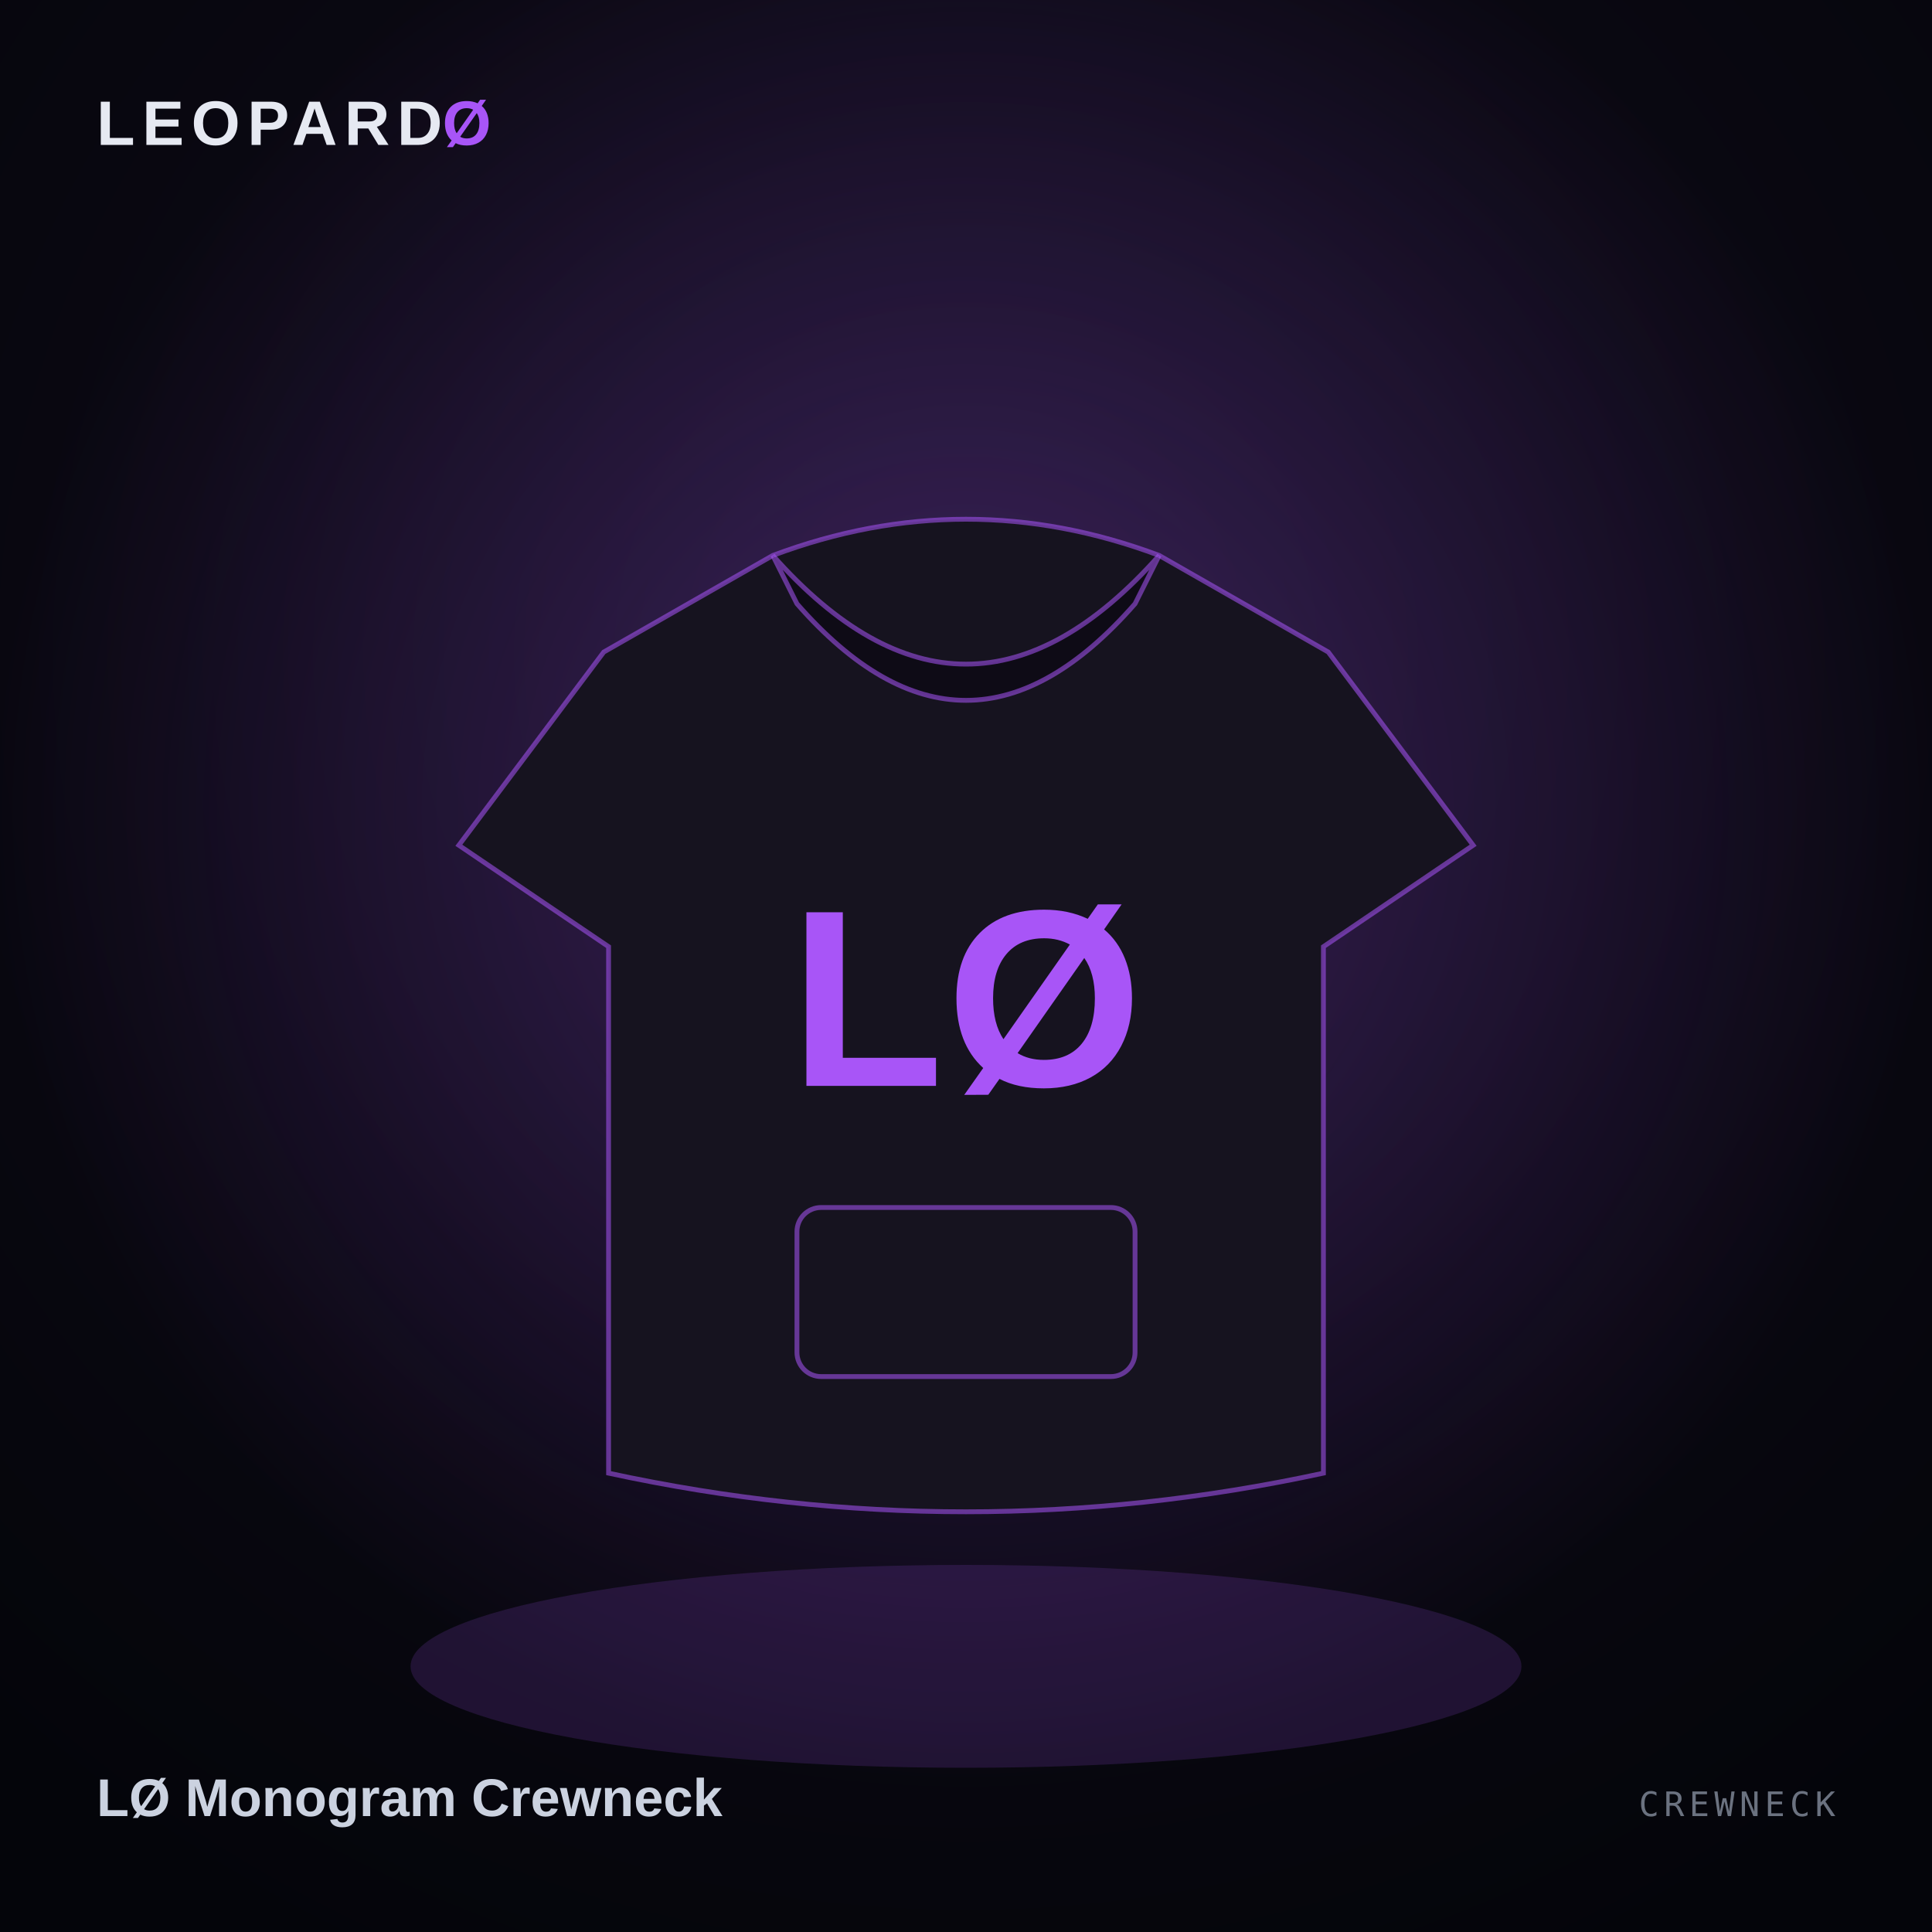
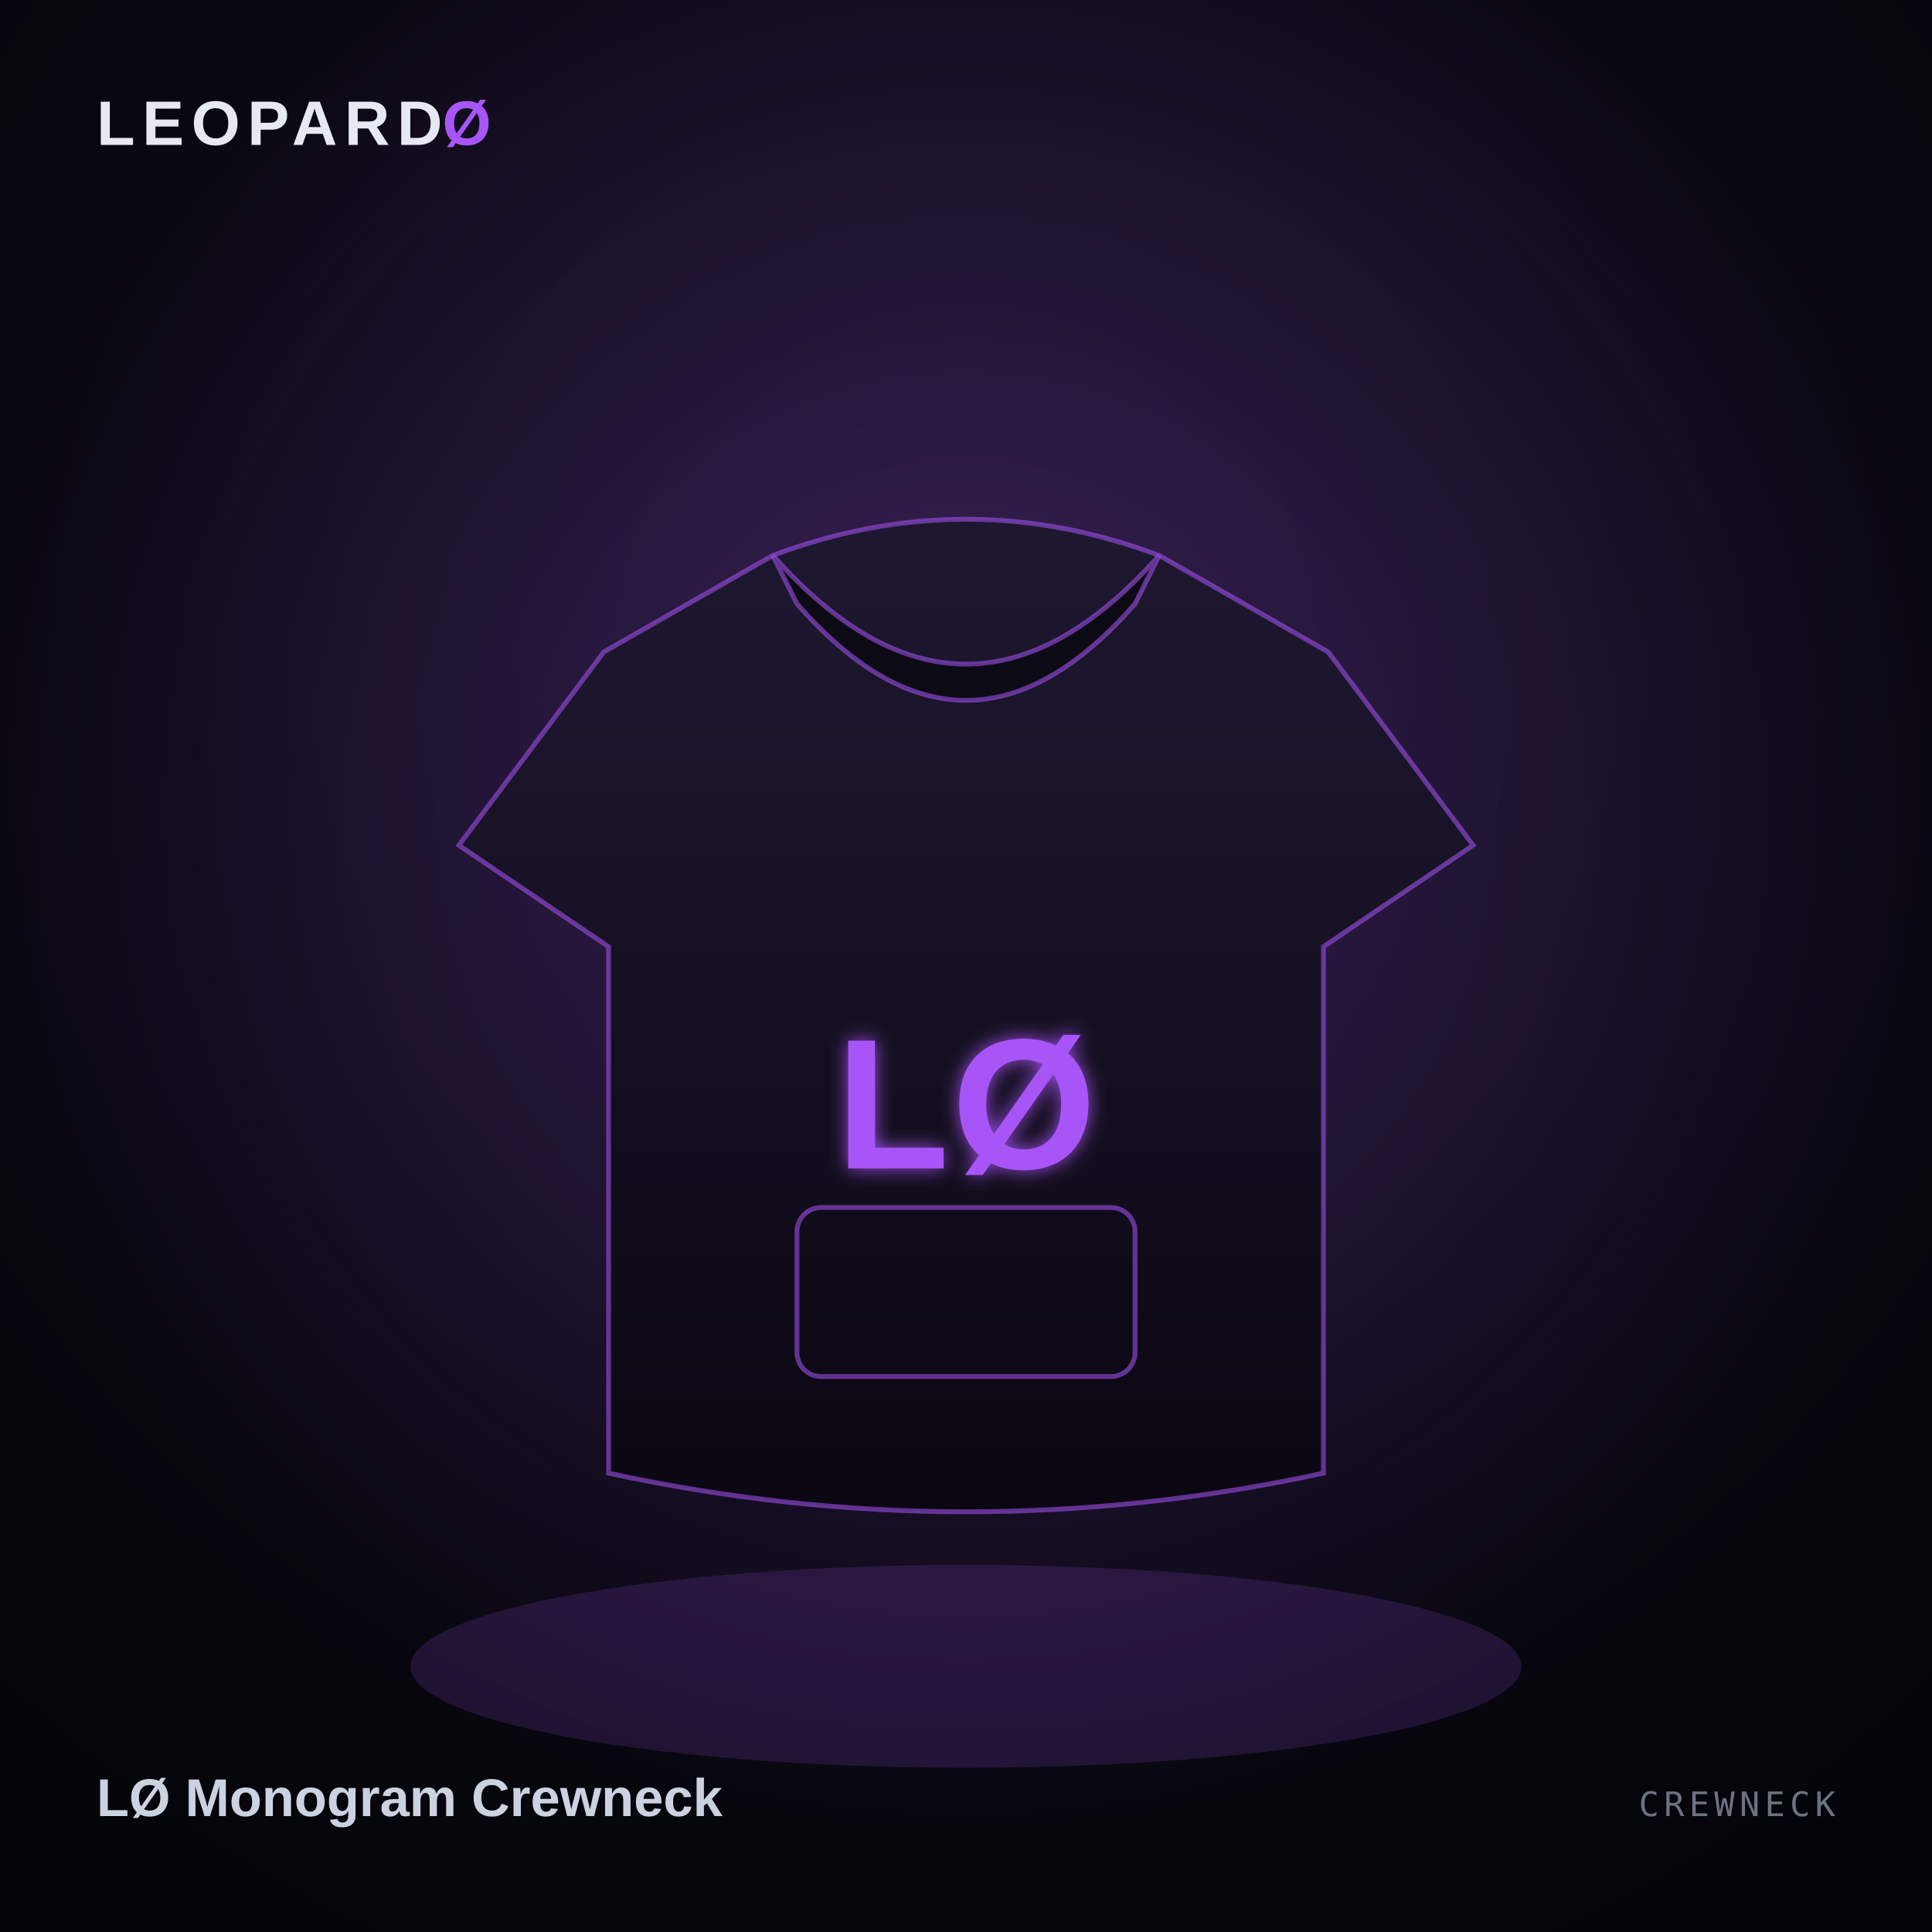
<svg xmlns="http://www.w3.org/2000/svg" viewBox="0 0 800 800" width="800" height="800">
  <defs>
    <radialGradient id="bg" cx="50%" cy="34%" r="75%">
      <stop offset="0%" stop-color="#141022" />
      <stop offset="55%" stop-color="#0a0812" />
      <stop offset="100%" stop-color="#04050a" />
    </radialGradient>
-     <radialGradient id="halo" cx="50%" cy="42%" r="50%">
-       <stop offset="0%" stop-color="#a855f7" stop-opacity="0.28" />
+     <radialGradient id="halo" cx="50%" cy="42%" r="52%">
+       <stop offset="0%" stop-color="#a855f7" stop-opacity="0.26" />
      <stop offset="100%" stop-color="#a855f7" stop-opacity="0" />
    </radialGradient>
-     <filter id="glow" x="-30%" y="-30%" width="160%" height="160%">
-       <feGaussianBlur stdDeviation="6" />
+     <linearGradient id="fab" x1="0" y1="0" x2="0" y2="1">
+       <stop offset="0%" stop-color="#1d1830" />
+       <stop offset="55%" stop-color="#140f1f" />
+       <stop offset="100%" stop-color="#0a0712" />
+     </linearGradient>
+     <filter id="glow" x="-40%" y="-40%" width="180%" height="180%">
+       <feGaussianBlur stdDeviation="4" />
    </filter>
+     <clipPath id="cp">
+       <rect x="312" y="362" width="176" height="200" rx="10" />
+     </clipPath>
  </defs>
  <rect width="800" height="800" fill="url(#bg)" />
  <rect width="800" height="800" fill="url(#halo)" />
  <ellipse cx="400" cy="690" rx="230" ry="42" fill="#a855f7" opacity="0.16" />
-   <g filter="url(#glow)" opacity="0.7">
-     <text x="400" y="420" text-anchor="middle" dominant-baseline="middle" font-family="Arial Black, Arial, sans-serif" font-weight="900" font-size="104.5" fill="#a855f7" letter-spacing="1">LØ</text>
-   </g>
  <g>
-     <path d="M250 270 L320 230 Q400 200 480 230 L550 270 L610 350 L548 392 L548 610 Q400 642 252 610 L252 392 L190 350 Z" fill="#16131f" stroke="#a855f7" stroke-opacity="0.55" stroke-width="2" />
-     <path d="M320 230 Q400 320 480 230 L470 250 Q400 330 330 250 Z" fill="#0e0b16" stroke="#a855f7" stroke-opacity="0.55" stroke-width="2" />
+     <path d="M250 270 L320 230 Q400 200 480 230 L550 270 L610 350 L548 392 L548 610 Q400 642 252 610 L252 392 L190 350 Z" fill="url(#fab)" stroke="#a855f7" stroke-opacity="0.55" stroke-width="2" />
+     <path d="M320 230 Q400 320 480 230 L470 250 Q400 330 330 250 Z" fill="#0c0a14" stroke="#a855f7" stroke-opacity="0.55" stroke-width="2" />
    <rect x="330" y="500" width="140" height="70" rx="10" fill="none" stroke="#a855f7" stroke-opacity="0.55" stroke-width="2" />
  </g>
-   <g>
-     <text x="400" y="420" text-anchor="middle" dominant-baseline="middle" font-family="Arial Black, Arial, sans-serif" font-weight="900" font-size="104.5" fill="#a855f7" letter-spacing="1">LØ</text>
+   <g clip-path="url(#cp)">
+     <g filter="url(#glow)" opacity="0.9">
+       <text x="400" y="462" text-anchor="middle" dominant-baseline="middle" font-family="Arial Black, Arial, sans-serif" font-weight="900" font-size="76.912" fill="#a855f7" letter-spacing="1">LØ</text>
+     </g>
+     <g>
+       <text x="400" y="462" text-anchor="middle" dominant-baseline="middle" font-family="Arial Black, Arial, sans-serif" font-weight="900" font-size="76.912" fill="#a855f7" letter-spacing="1">LØ</text>
+     </g>
  </g>
  <text x="40" y="60" font-family="Arial, sans-serif" font-weight="900" font-size="26" letter-spacing="3" fill="#e6e9f2">LEOPARD<tspan fill="#a855f7">Ø</tspan>
  </text>
  <text x="40" y="752" font-family="Arial, sans-serif" font-weight="800" font-size="22" fill="#cbd2e0">LØ Monogram Crewneck</text>
  <text x="760" y="752" text-anchor="end" font-family="monospace" font-size="14" letter-spacing="2" fill="#6b7280">CREWNECK</text>
</svg>
